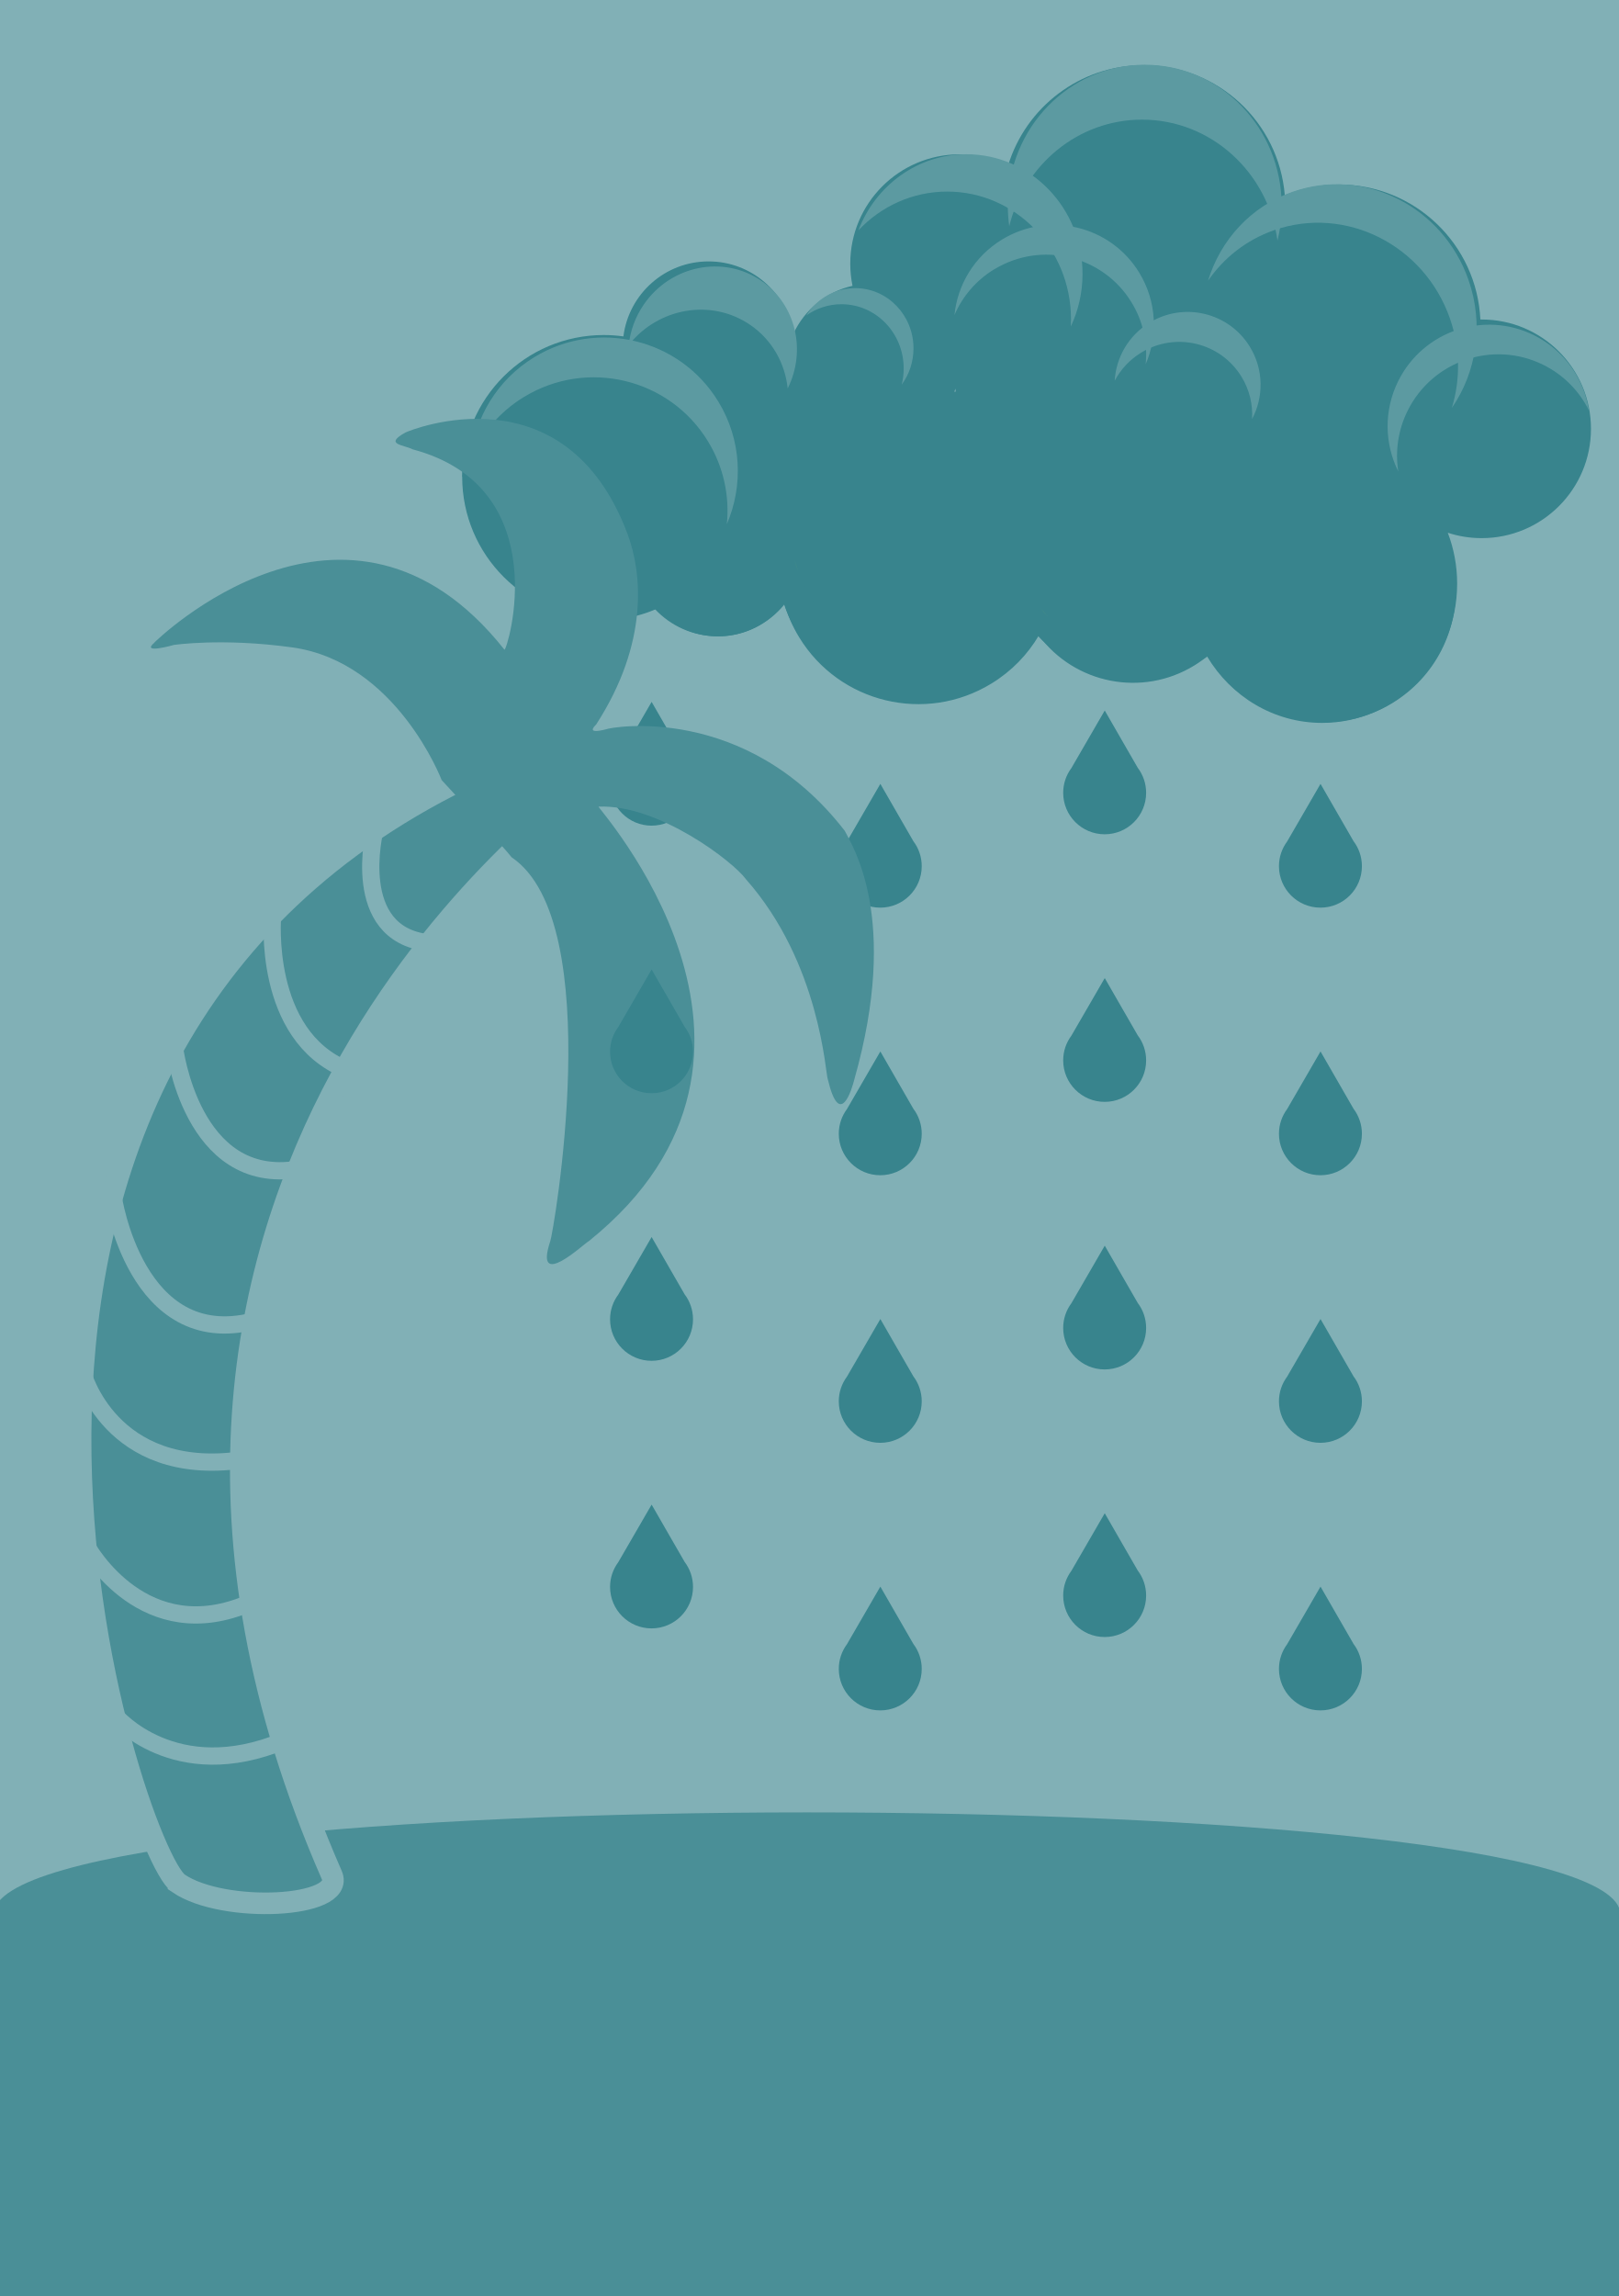
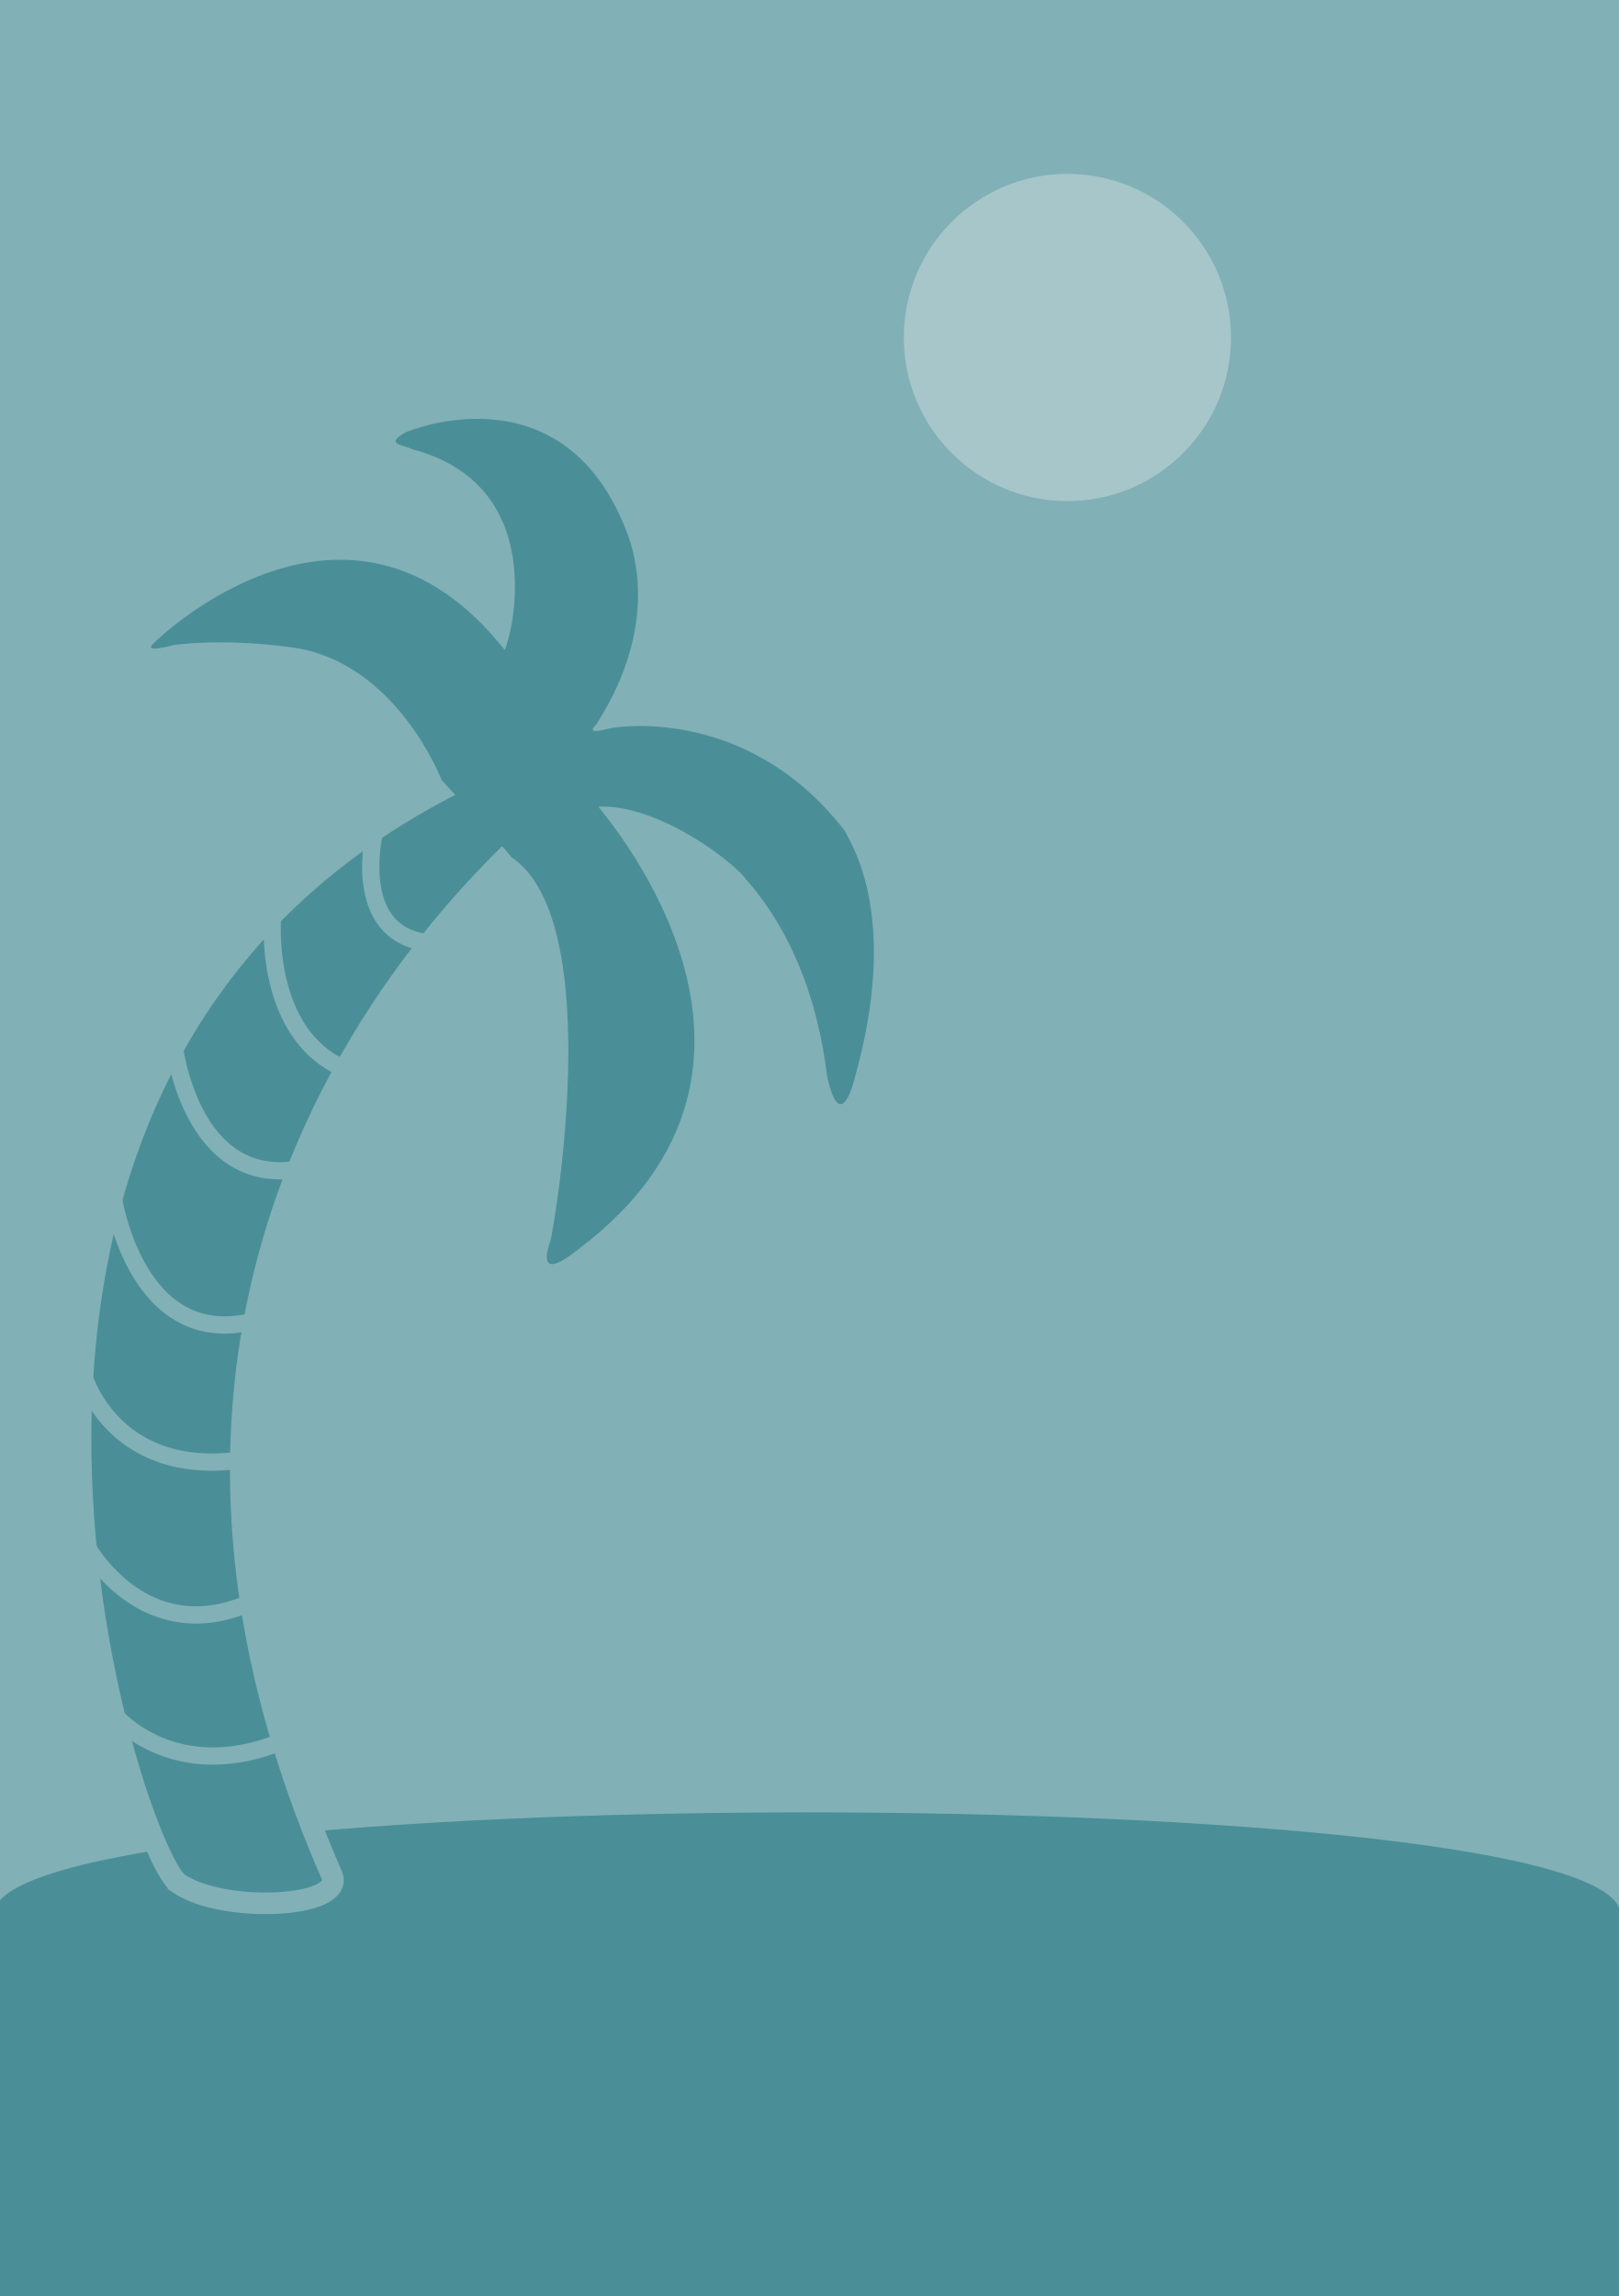
<svg xmlns="http://www.w3.org/2000/svg" viewBox="0 0 375 532">
  <defs>
    <style>
      .cls-1 {
        stroke-width: 5px;
      }

      .cls-1, .cls-2 {
        fill: #67a3ab;
      }

      .cls-1, .cls-3 {
        stroke: #b3d1d5;
        stroke-miterlimit: 10;
      }

      .cls-4 {
        fill: #e6f0f1;
      }

      .cls-5 {
-         fill: #80b3b9;
-       }
- 
-       .cls-6 {
        fill: #b3d1d5;
-       }
- 
-       .cls-7 {
-         fill: #4d949d;
      }

      .cls-3 {
        fill: none;
        stroke-width: 4px;
      }

-       .cls-8 {
-         fill: #e2f552;
-         opacity: .3;
-       }
- 
-       .cls-9 {
+       .cls-6 {
        fill: #015a66;
        opacity: .28;
      }
    </style>
  </defs>
  <g id="background">
-     <rect class="cls-6" x="-.5" width="376.15" height="531.17" />
+     <rect class="cls-5" x="-.5" width="376.15" height="531.17" />
  </g>
  <g id="Layer_2" data-name="Layer 2">
    <path class="cls-2" d="M375.5,532.07H-1.5v-88.44c0-31.58,377-31.58,377,0v88.44Z" />
-     <circle class="cls-4" cx="247.35" cy="78.2" r="37.91" />
-     <g>
-       <path class="cls-7" d="M107.1,110.47c0,18.13,14.7,32.83,32.83,32.83,4.16,0,8.14-.78,11.81-2.2,3.63,3.9,8.81,6.33,14.55,6.33,6.22,0,11.78-2.86,15.43-7.33,4.38,12.98,16.64,22.32,31.1,22.32,11.61,0,21.81-6.03,27.64-15.13,5.69,6.08,13.66,9.87,22.5,9.87,6.17,0,11.92-1.85,16.77-5.04,5.5,9.22,15.38,15.38,26.65,15.38,17.27,0,31.28-14.44,31.28-32.26,0-4.17-.77-8.14-2.17-11.8,2.47,.81,5.11,1.25,7.85,1.25,13.99,0,25.33-11.34,25.33-25.33,0-13.99-11.34-25.33-25.33-25.33-.1,0-.2,0-.3,0-.81-17.41-15.18-31.28-32.79-31.28-4.44,0-8.67,.89-12.53,2.48-1.37-16.87-15.48-30.14-32.71-30.14-14.82,0-27.34,9.82-31.42,23.3-3.39-1.68-7.2-2.63-11.23-2.63-13.99,0-25.33,11.34-25.33,25.33,0,1.76,.18,3.48,.52,5.14-6.1,1.37-11.14,5.55-13.7,11.1-1.51-9.5-9.73-16.76-19.65-16.76-10.14,0-18.5,7.58-19.74,17.38-1.49-.21-3.01-.32-4.56-.32-18.13,0-32.83,14.7-32.83,32.83Zm114.27-20.42c0,.23,.02,.46,.04,.69-.07,0-.14,.02-.21,.03,.06-.24,.12-.48,.17-.72Z" />
-       <path class="cls-5" d="M264.63,27.72c15.98,0,29.19,12.19,31.4,28.04,.63-2.57,.97-5.26,.97-8.03,0-18.08-14.2-32.73-31.73-32.73s-31.73,14.65-31.73,32.73c0,1.59,.12,3.16,.33,4.69,3.47-14.19,15.93-24.7,30.76-24.7Z" />
-       <path class="cls-5" d="M299.57,44.42c-9.77,3.4-16.77,11.25-19.64,20.63,3.64-5.28,8.88-9.47,15.33-11.72,16.55-5.76,34.78,3.4,40.73,20.47,2.43,6.99,2.43,14.22,.44,20.72,5.7-8.27,7.49-19.21,3.87-29.63-5.95-17.07-24.18-26.24-40.73-20.47Z" />
-       <path class="cls-5" d="M326.19,95.16c5.77-11.62,19.86-16.38,31.46-10.61,4.75,2.36,8.34,6.12,10.54,10.53-1.14-7.27-5.65-13.88-12.72-17.4-11.6-5.76-25.69-1.01-31.46,10.61-3.41,6.87-3.16,14.59,.01,20.95-.73-4.64-.08-9.55,2.17-14.08Z" />
-       <path class="cls-5" d="M121.42,91.98c14.64-8.93,33.73-4.33,42.64,10.28,3.65,5.98,5.02,12.71,4.37,19.19,3.84-8.92,3.46-19.5-1.98-28.41-8.91-14.61-28-19.21-42.64-10.28-8.64,5.27-13.8,14.09-14.74,23.43,2.46-5.7,6.64-10.73,12.34-14.21Z" />
-       <path class="cls-5" d="M230.39,62.41c10.93-6.67,25.18-3.23,31.83,7.67,2.72,4.46,3.75,9.49,3.26,14.32,2.87-6.66,2.58-14.55-1.48-21.21-6.65-10.91-20.91-14.34-31.83-7.67-6.45,3.94-10.3,10.52-11,17.49,1.83-4.26,4.95-8.01,9.21-10.61Z" />
-       <path class="cls-5" d="M264.45,81.7c7.98-4.87,18.39-2.36,23.25,5.61,1.86,3.05,2.64,6.46,2.44,9.78,2.7-5.1,2.72-11.44-.5-16.72-4.86-7.97-15.27-10.48-23.25-5.61-4.93,3.01-7.77,8.12-8.09,13.47,1.38-2.6,3.45-4.88,6.15-6.53Z" />
-       <path class="cls-7" d="M322.73,162.86c-14.41,8.79-33.19,4.26-41.97-10.12-.2-.33-.4-.67-.59-1.01-1.07,.9-2.22,1.74-3.45,2.49-12.12,7.4-27.72,4.2-35.99-6.98-2.61,4.43-6.32,8.3-11.02,11.16-15.28,9.33-35.21,4.52-44.52-10.73-1.54-2.53-2.69-5.18-3.47-7.9-.75,1.01-1.62,1.96-2.59,2.83-7.86,7.01-19.9,6.34-26.9-1.5-.01-.01-.03-.03-.04-.04-10.11,4.45-22.28,3.24-31.44-4.17-6.02-4.87-9.69-11.58-10.85-18.68,1.88,4.47,4.85,8.54,8.87,11.8,8.66,7,19.99,8.47,29.74,4.86,.47-.17,.94-.36,1.39-.55,0,0,0,0,0,0,.53,.81,1.12,1.6,1.78,2.34,1.02,1.14,2.14,2.13,3.35,2.96,7.07,4.91,16.84,4.53,23.55-1.46,.83-.74,1.58-1.53,2.24-2.37,1.48-1.85,2.56-3.93,3.24-6.11,.27,.98,.58,1.95,.95,2.92,.7,1.86,1.58,3.69,2.66,5.46,9.31,15.25,29.24,20.06,44.52,10.73,2.37-1.44,4.48-3.15,6.32-5.04,.93-.94,1.77-1.91,2.55-2.94,.56,.76,1.15,1.48,1.77,2.17,8.58,9.45,22.94,11.78,34.26,4.88,.34-.2,.66-.41,.99-.64,.99-.66,1.92-1.38,2.8-2.15,.1,.17,.2,.34,.3,.52,.65,1.06,1.35,2.07,2.11,3.02,9.42,11.95,26.52,15.24,39.86,7.09,7.76-4.73,12.66-12.37,14.16-20.66,.62,10.88-4.64,21.74-14.61,27.83Z" />
-       <path class="cls-8" d="M185.03,132.59c-.37-.97-.68-1.94-.95-2.92l.95,2.92Z" />
-       <path class="cls-8" d="M242.86,142.96c-.62-.69-1.22-1.41-1.77-2.17l1.77,2.17Z" />
-       <path class="cls-5" d="M219.5,44.39c15.84,0,28.68,13.25,28.68,29.59,0,.56-.02,1.12-.05,1.67,1.74-3.67,2.72-7.8,2.72-12.17,0-15.32-12.04-27.74-26.89-27.74-11.39,0-21.12,7.31-25.04,17.63,5.21-5.54,12.5-8.98,20.57-8.98Z" />
-       <path class="cls-5" d="M194.99,70.49c7.97,0,14.42,6.66,14.42,14.88,0,1.3-.16,2.55-.46,3.75,1.72-2.34,2.73-5.25,2.73-8.41,0-7.7-6.05-13.95-13.52-13.95-4.74,0-8.91,2.52-11.33,6.34,2.32-1.64,5.13-2.61,8.16-2.61Z" />
-       <path class="cls-5" d="M173.84,75.27c5.1,3.49,8.08,8.94,8.69,14.73,4.37-8.74,1.93-19.44-6.12-24.95-8.81-6.04-21.01-3.57-27.24,5.53-1.98,2.89-3.12,6.11-3.47,9.35,6.87-8.67,19.15-10.81,28.14-4.65Z" />
-     </g>
-     <g>
-       <path class="cls-7" d="M211.65,194.91l-3.58-6.21-4.07-7.07-4.09,7.06-3.64,6.28c-1.19,1.6-1.9,3.58-1.9,5.73,0,5.3,4.3,9.61,9.61,9.61s9.61-4.3,9.61-9.61c0-2.17-.72-4.18-1.94-5.79Z" />
-       <path class="cls-7" d="M211.65,256.91l-3.58-6.21-4.07-7.07-4.09,7.06-3.64,6.28c-1.19,1.6-1.9,3.58-1.9,5.73,0,5.3,4.3,9.61,9.61,9.61s9.61-4.3,9.61-9.61c0-2.17-.72-4.18-1.94-5.79Z" />
-       <path class="cls-7" d="M211.65,318.91l-3.58-6.21-4.07-7.07-4.09,7.06-3.64,6.28c-1.19,1.6-1.9,3.58-1.9,5.73,0,5.3,4.3,9.61,9.61,9.61s9.61-4.3,9.61-9.61c0-2.17-.72-4.18-1.94-5.79Z" />
-       <path class="cls-7" d="M211.65,380.91l-3.58-6.21-4.07-7.07-4.09,7.06-3.64,6.28c-1.19,1.6-1.9,3.58-1.9,5.73,0,5.3,4.3,9.61,9.61,9.61s9.61-4.3,9.61-9.61c0-2.17-.72-4.18-1.94-5.79Z" />
-     </g>
-     <g>
-       <path class="cls-7" d="M313.65,194.91l-3.58-6.21-4.07-7.07-4.09,7.06-3.64,6.28c-1.19,1.6-1.9,3.58-1.9,5.73,0,5.3,4.3,9.61,9.61,9.61s9.61-4.3,9.61-9.61c0-2.17-.72-4.18-1.94-5.79Z" />
-       <path class="cls-7" d="M313.65,256.91l-3.58-6.21-4.07-7.07-4.09,7.06-3.64,6.28c-1.19,1.6-1.9,3.58-1.9,5.73,0,5.3,4.3,9.61,9.61,9.61s9.61-4.3,9.61-9.61c0-2.17-.72-4.18-1.94-5.79Z" />
-       <path class="cls-7" d="M313.65,318.91l-3.58-6.21-4.07-7.07-4.09,7.06-3.64,6.28c-1.19,1.6-1.9,3.58-1.9,5.73,0,5.3,4.3,9.61,9.61,9.61s9.61-4.3,9.61-9.61c0-2.17-.72-4.18-1.94-5.79Z" />
-       <path class="cls-7" d="M313.65,380.91l-3.58-6.21-4.07-7.07-4.09,7.06-3.64,6.28c-1.19,1.6-1.9,3.58-1.9,5.73,0,5.3,4.3,9.61,9.61,9.61s9.61-4.3,9.61-9.61c0-2.17-.72-4.18-1.94-5.79Z" />
-     </g>
-     <g>
-       <path class="cls-7" d="M263.65,177.91l-3.58-6.21-4.07-7.07-4.09,7.06-3.64,6.28c-1.19,1.6-1.9,3.58-1.9,5.73,0,5.3,4.3,9.61,9.61,9.61s9.61-4.3,9.61-9.61c0-2.17-.72-4.18-1.94-5.79Z" />
-       <path class="cls-7" d="M263.65,239.91l-3.58-6.21-4.07-7.07-4.09,7.06-3.64,6.28c-1.19,1.6-1.9,3.58-1.9,5.73,0,5.3,4.3,9.61,9.61,9.61s9.61-4.3,9.61-9.61c0-2.17-.72-4.18-1.94-5.79Z" />
-       <path class="cls-7" d="M263.65,301.91l-3.58-6.21-4.07-7.07-4.09,7.06-3.64,6.28c-1.19,1.6-1.9,3.58-1.9,5.73,0,5.3,4.3,9.61,9.61,9.61s9.61-4.3,9.61-9.61c0-2.17-.72-4.18-1.94-5.79Z" />
-       <path class="cls-7" d="M263.65,363.91l-3.58-6.21-4.07-7.07-4.09,7.06-3.64,6.28c-1.19,1.6-1.9,3.58-1.9,5.73,0,5.3,4.3,9.61,9.61,9.61s9.61-4.3,9.61-9.61c0-2.17-.72-4.18-1.94-5.79Z" />
-     </g>
-     <path class="cls-7" d="M158.65,175.91l-3.58-6.21-4.07-7.07-4.09,7.06-3.64,6.28c-1.19,1.6-1.9,3.58-1.9,5.73,0,5.3,4.3,9.61,9.61,9.61s9.61-4.3,9.61-9.61c0-2.17-.72-4.18-1.94-5.79Z" />
-     <path class="cls-7" d="M158.65,299.91l-3.58-6.21-4.07-7.07-4.09,7.06-3.64,6.28c-1.19,1.6-1.9,3.58-1.9,5.73,0,5.3,4.3,9.61,9.61,9.61s9.61-4.3,9.61-9.61c0-2.17-.72-4.18-1.94-5.79Z" />
-     <path class="cls-7" d="M158.65,361.91l-3.58-6.21-4.07-7.07-4.09,7.06-3.64,6.28c-1.19,1.6-1.9,3.58-1.9,5.73,0,5.3,4.3,9.61,9.61,9.61s9.61-4.3,9.61-9.61c0-2.17-.72-4.18-1.94-5.79Z" />
    <g>
      <path class="cls-1" d="M41.36,436.38c-10.42-7.11-71.07-185.73,63.01-254.43,7.11-3.32,29.38-6.16,29.38-6.16,0,0,6.63,2.37,1.42,7.11-1.9,1.9-128.25,91.64-58.28,251.59,3.32,7.58-25.11,9-35.53,1.9Z" />
      <path class="cls-2" d="M35.8,148.85s44.74-44.18,81.09,1.68c.56,.56,12.3-37.47-21.25-46.41-2.24-1.12-6.71-1.12-1.68-3.91,1.12-.56,36.96-15.15,51.45,23.49,3.36,8.95,5.03,25.16-7.27,44.18-.56,.56-2.24,2.24,2.24,1.12,1.12-.56,32.43-6.15,55.36,23.49,1.68,3.36,12.86,20.13,2.24,57.6-.56,2.24-3.36,11.74-6.15,0-.56-1.12-1.68-26.84-19.01-46.41-2.8-3.91-20.13-17.34-34.11-16.78-1.12-.56,52.01,57.04-2.24,100.66-1.12,.56-12.86,11.74-8.95,0,.56-1.12,13.42-73.82-8.95-88.91-1.68-2.24-16.22-17.89-16.22-17.89,0,0-10.44-27.41-34.67-30.76-16.22-2.24-27.4-.56-27.4-.56,0,0-7.83,2.24-4.47-.56Z" />
      <path class="cls-3" d="M86.85,192.38s-6,23.98,12.32,26.06" />
      <path class="cls-3" d="M63.16,212.28s-2.45,27.56,17.06,35.53" />
      <path class="cls-3" d="M40.41,242.6s3.87,32.46,28.71,28.31" />
      <path class="cls-3" d="M26.2,277.19s5.16,35.94,32.69,28.9" />
      <path class="cls-3" d="M19.09,317.93s6.36,24.61,36.82,20.36" />
      <path class="cls-3" d="M20.04,358.21c.49,.81,13.42,23.89,37.98,13.13" />
      <path class="cls-3" d="M26.67,397.53s13.74,16.37,39.09,5.82" />
    </g>
-     <path class="cls-7" d="M158.65,237.91l-3.58-6.21-4.07-7.07-4.09,7.06-3.64,6.28c-1.19,1.6-1.9,3.58-1.9,5.73,0,5.3,4.3,9.61,9.61,9.61s9.61-4.3,9.61-9.61c0-2.17-.72-4.18-1.94-5.79Z" />
+     <circle class="cls-4" cx="247.35" cy="78.2" r="37.91" />
  </g>
  <g id="Color_Screen" data-name="Color Screen">
-     <rect class="cls-9" x="-.5" y="-1" width="376" height="533" />
+     <rect class="cls-6" x="-.5" width="376" height="532" />
  </g>
</svg>
